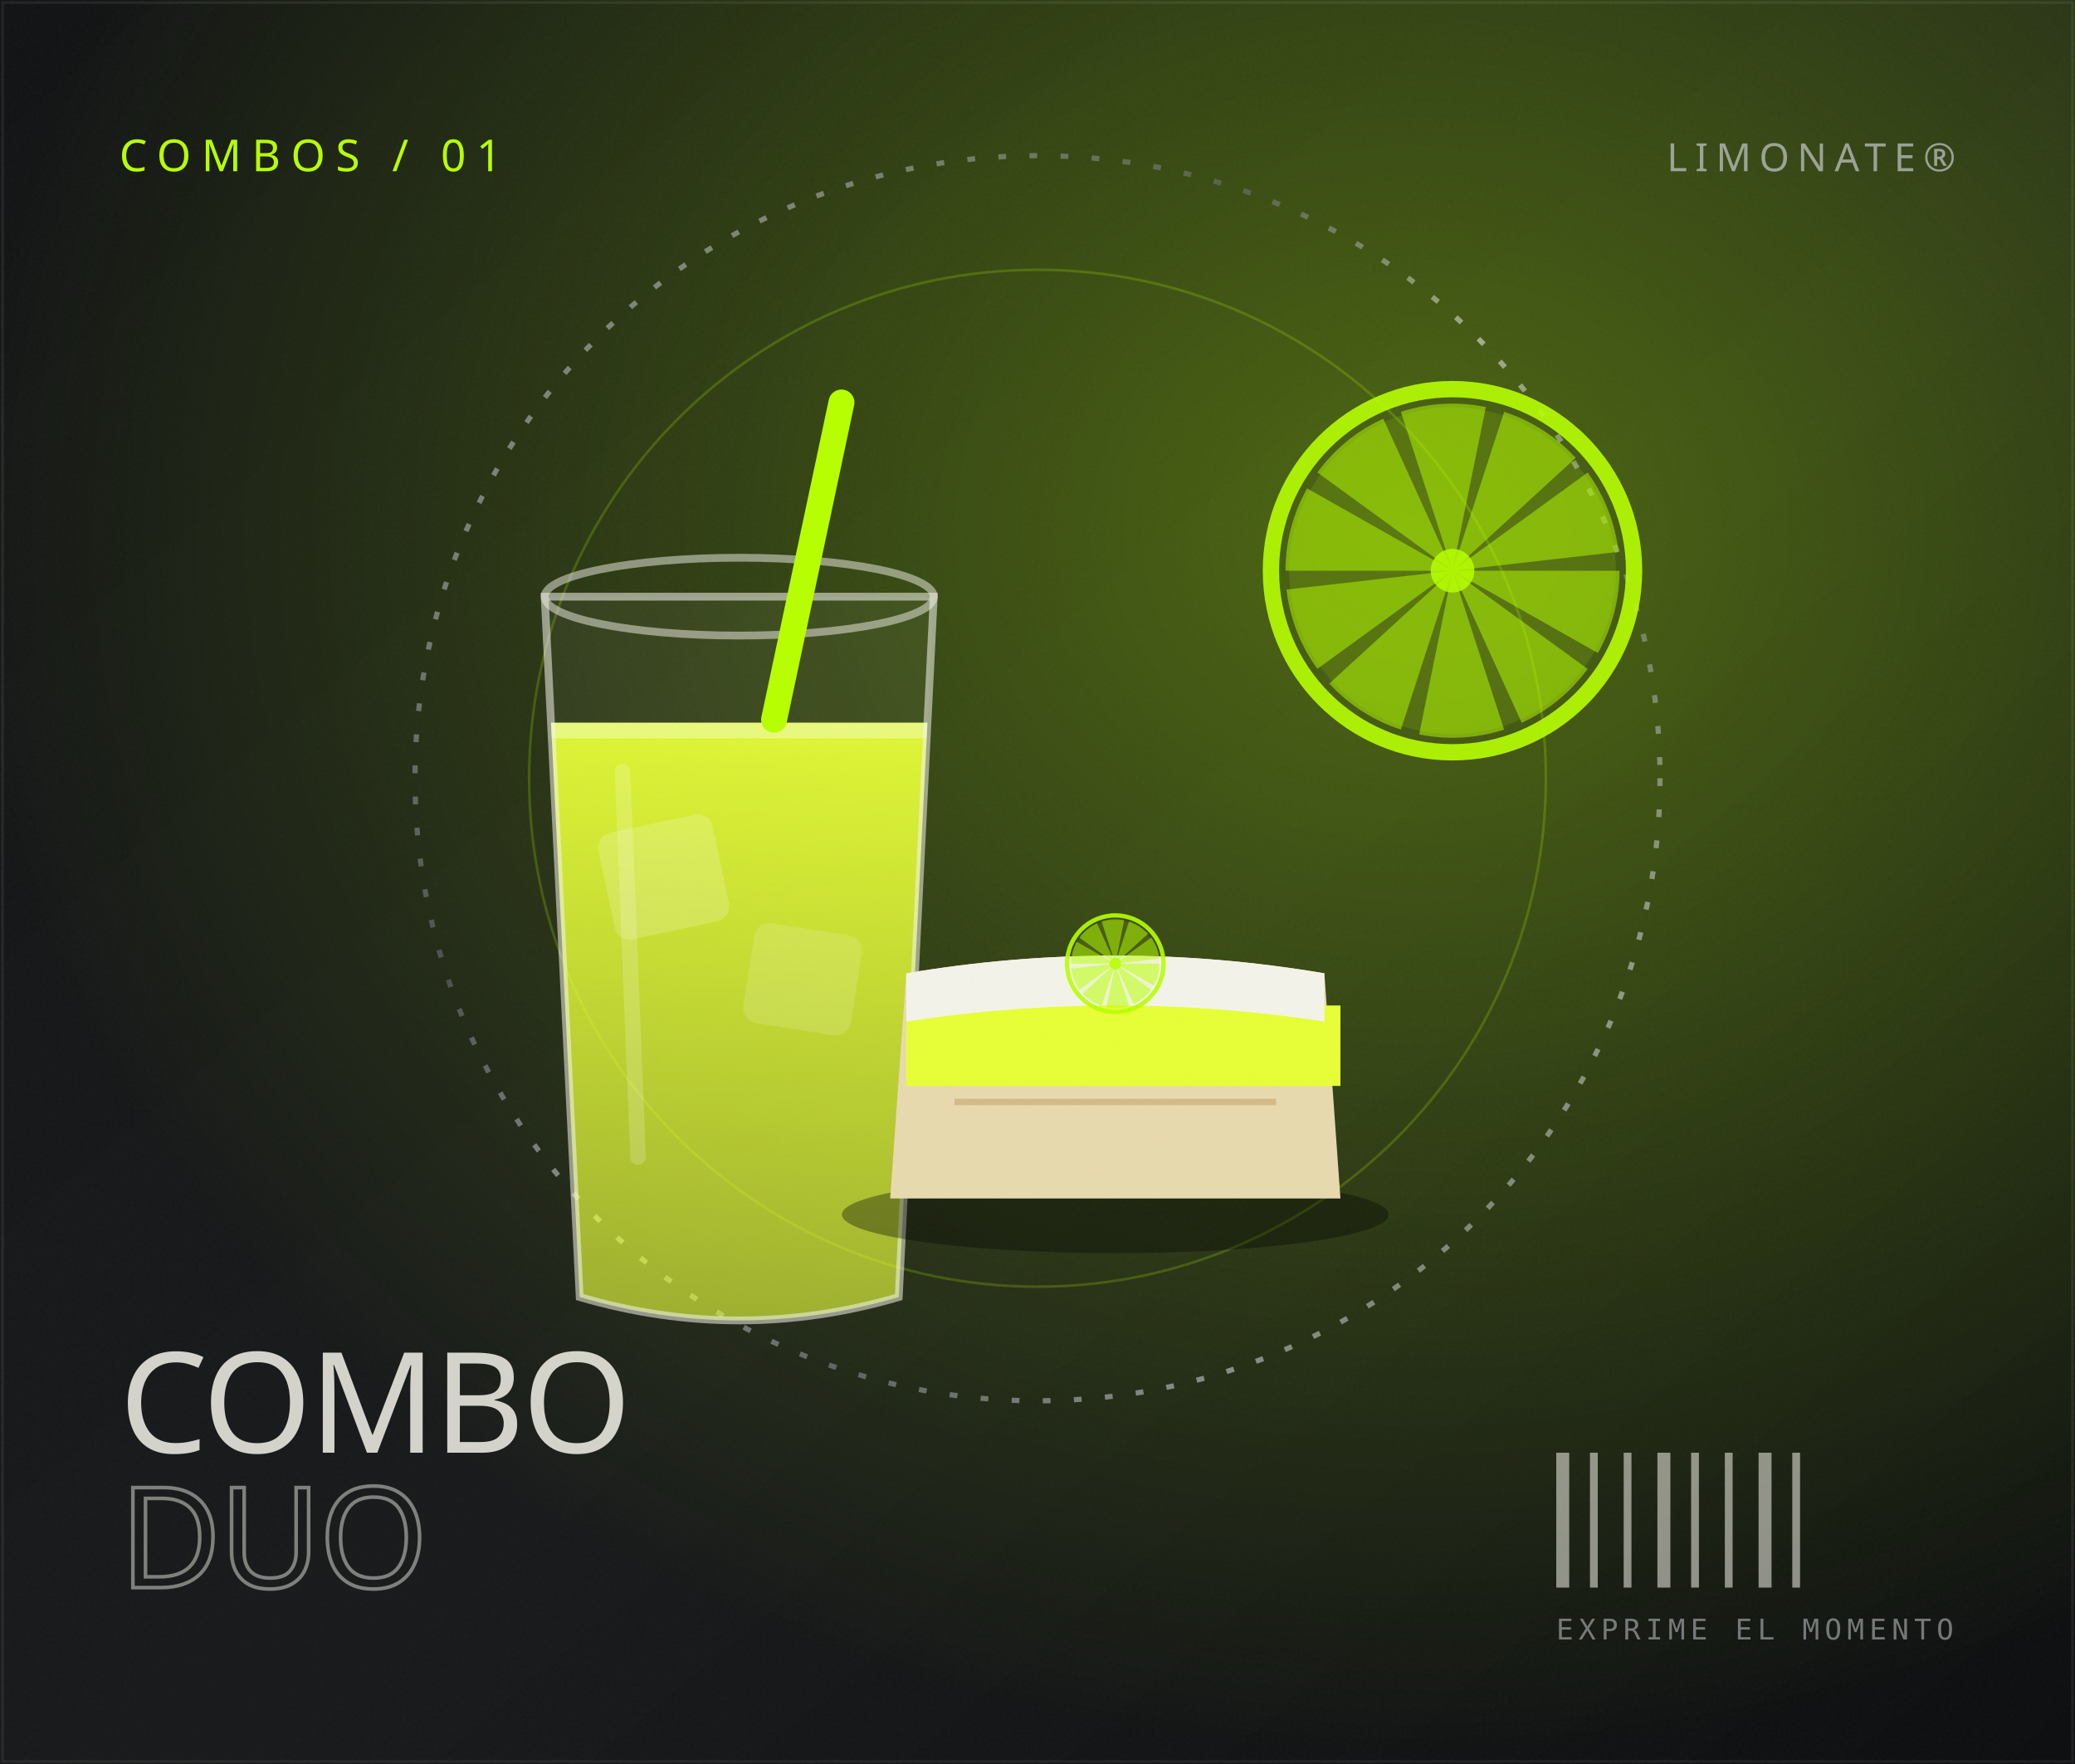
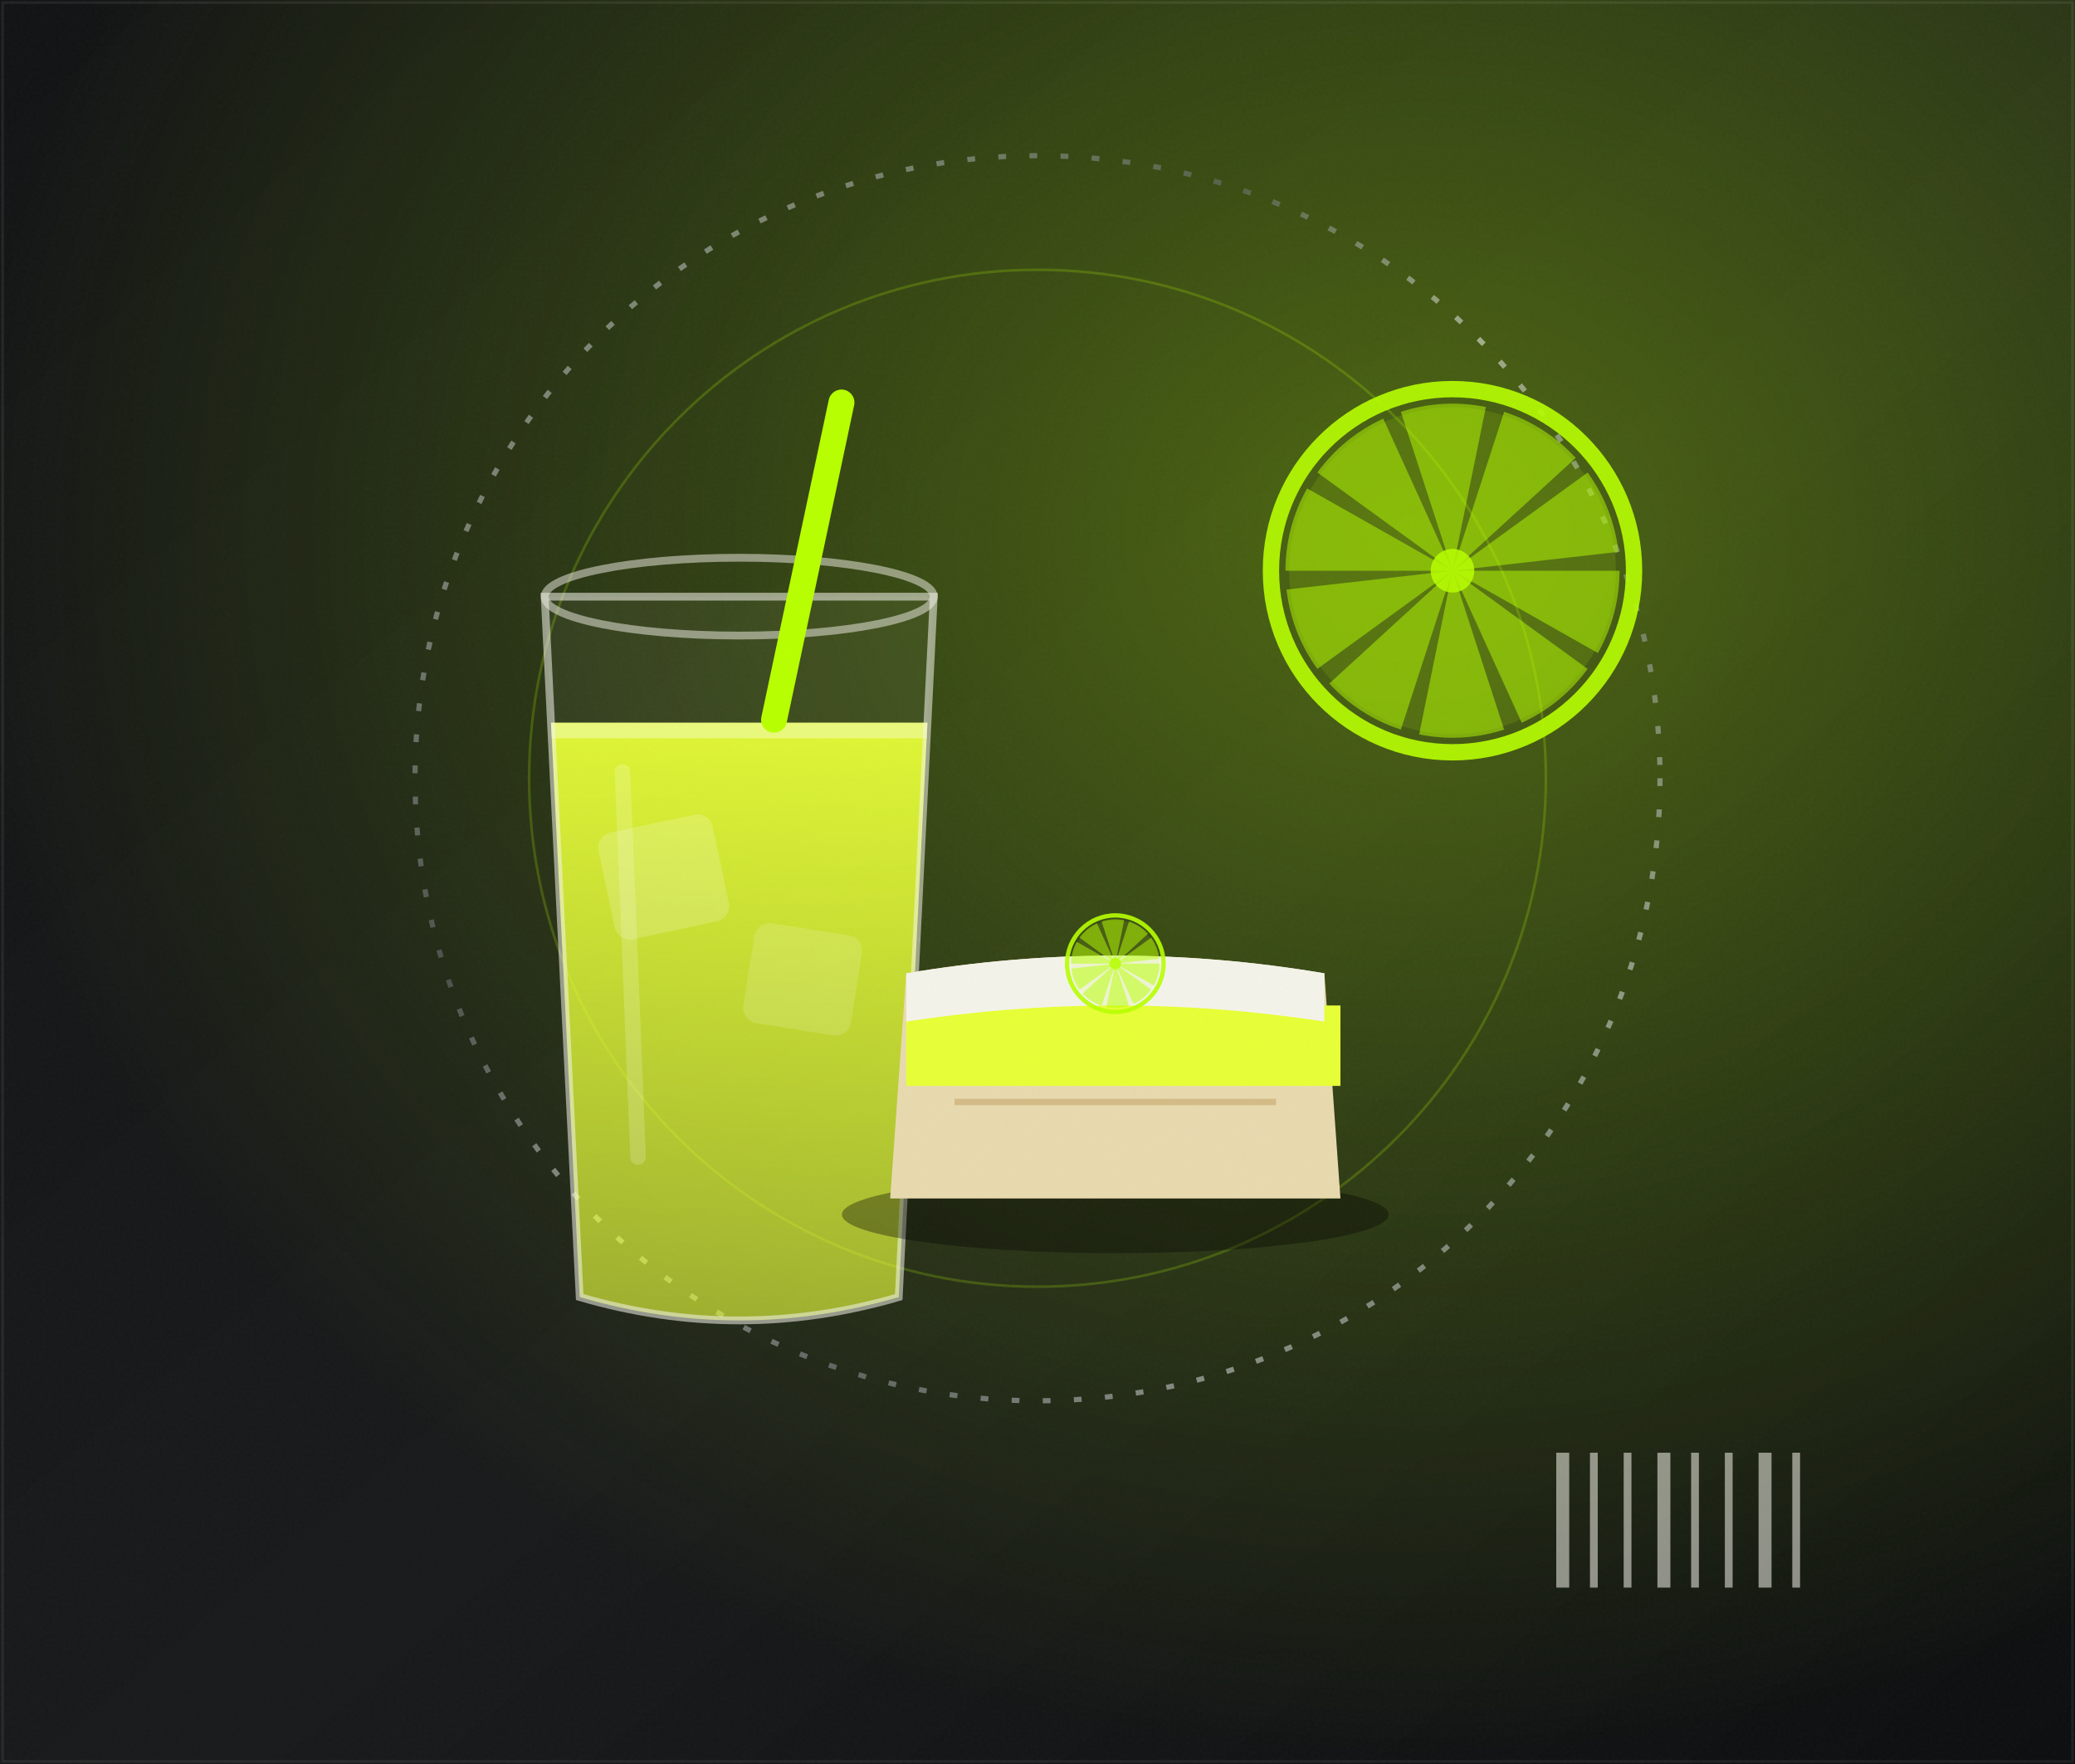
<svg xmlns="http://www.w3.org/2000/svg" viewBox="0 0 800 680" width="800" height="680" role="img" aria-label="COMBO DUO">
  <defs>
    <linearGradient id="chrome" x1="0" y1="0" x2="1" y2="1">
      <stop offset="0" stop-color="#ffffff" />
      <stop offset="0.18" stop-color="#C5C9CC" />
      <stop offset="0.34" stop-color="#6F767C" />
      <stop offset="0.5" stop-color="#FFFFFF" />
      <stop offset="0.66" stop-color="#9AA1A7" />
      <stop offset="0.82" stop-color="#E9EEF1" />
      <stop offset="1" stop-color="#7D848A" />
    </linearGradient>
    <filter id="grain">
      <feTurbulence type="fractalNoise" baseFrequency="0.8" numOctaves="3" result="n" />
      <feColorMatrix in="n" type="saturate" values="0" />
      <feComponentTransfer>
        <feFuncA type="linear" slope="0.06" />
      </feComponentTransfer>
    </filter>
    <radialGradient id="glow" cx="0.68" cy="0.3" r="0.7">
      <stop offset="0" stop-color="#B7FF00" stop-opacity="0.34" />
      <stop offset="1" stop-color="#B7FF00" stop-opacity="0" />
    </radialGradient>
    <linearGradient id="bg" x1="0" y1="0" x2="1" y2="1">
      <stop offset="0" stop-color="#101213" />
      <stop offset="0.55" stop-color="#17191A" />
      <stop offset="1" stop-color="#0B0D0E" />
    </linearGradient>
  </defs>
  <rect width="800" height="680" fill="url(#bg)" />
  <rect width="800" height="680" fill="url(#glow)" />
  <g opacity="0.5">
    <circle cx="400" cy="300" r="240" fill="none" stroke="url(#chrome)" stroke-width="2" stroke-dasharray="3 9" />
    <circle cx="400" cy="300" r="196" fill="none" stroke="#B7FF00" stroke-width="1" opacity="0.4" />
  </g>
-   <text x="46" y="66" fill="#B7FF00" font-family="'Archivo Black','Arial Black',Impact,sans-serif" font-size="17" letter-spacing="4">COMBOS / 01</text>
-   <text x="754" y="66" text-anchor="end" fill="#C5C9CC" font-family="'Archivo Black','Arial Black',Impact,sans-serif" font-size="15" letter-spacing="3" opacity="0.7">LIMONATE®</text>
  <g>
    <defs>
      <clipPath id="clip-210-230">
        <path d="M210 230 L223.5 500 Q285 518 346.5 500 L360 230 Z" />
      </clipPath>
      <linearGradient id="liq-clip-210-230" x1="0" y1="0" x2="0" y2="1">
        <stop offset="0" stop-color="#E7FF36" stop-opacity="0.95" />
        <stop offset="1" stop-color="#E7FF36" stop-opacity="0.55" />
      </linearGradient>
    </defs>
    <path d="M210 230 L223.5 500 Q285 518 346.5 500 L360 230 Z" fill="#ffffff" opacity="0.05" />
    <g clip-path="url(#clip-210-230)">
      <rect x="210" y="278.6" width="150" height="270" fill="url(#liq-clip-210-230)" />
      <rect x="234" y="311" width="45" height="42" rx="6" fill="#ffffff" opacity="0.18" transform="rotate(-12 285 338)" />
      <rect x="288" y="354.2" width="42" height="39" rx="6" fill="#ffffff" opacity="0.14" transform="rotate(9 285 378.5)" />
      <rect x="210" y="278.6" width="150" height="6" fill="#ffffff" opacity="0.35" />
    </g>
    <path d="M210 230 L223.5 500 Q285 518 346.5 500 L360 230 Z" fill="none" stroke="#F4F3EA" stroke-opacity="0.55" stroke-width="3" />
    <ellipse cx="285" cy="230" rx="75" ry="15" fill="none" stroke="#F4F3EA" stroke-opacity="0.5" stroke-width="3" />
    <rect x="303" y="143.6" width="10" height="135" rx="5" fill="#B7FF00" transform="rotate(12 285 230)" />
    <path d="M240 297.5 L246 446" stroke="#ffffff" stroke-opacity="0.18" stroke-width="6" stroke-linecap="round" />
  </g>
  <g opacity="1">
    <circle cx="560" cy="220" r="70" fill="none" stroke="#B7FF00" stroke-width="6.3" opacity="0.9" />
    <circle cx="560" cy="220" r="63" fill="#B7FF00" opacity="0.12" />
    <path d="M560 220 L624.4 220 A64.4 64.4 0 0 1 616.04 251.732 Z" fill="#B7FF00" opacity="0.5" />
    <path d="M560 220 L612.101 257.853 A64.4 64.4 0 0 1 586.686 278.611 Z" fill="#B7FF00" opacity="0.5" />
    <path d="M560 220 L579.901 281.248 A64.4 64.4 0 0 1 547.139 283.103 Z" fill="#B7FF00" opacity="0.5" />
    <path d="M560 220 L540.099 281.248 A64.4 64.4 0 0 1 512.504 263.491 Z" fill="#B7FF00" opacity="0.5" />
    <path d="M560 220 L507.899 257.853 A64.4 64.4 0 0 1 496.011 227.268 Z" fill="#B7FF00" opacity="0.5" />
    <path d="M560 220 L495.6 220 A64.4 64.4 0 0 1 503.96 188.268 Z" fill="#B7FF00" opacity="0.5" />
    <path d="M560 220 L507.899 182.147 A64.4 64.4 0 0 1 533.314 161.389 Z" fill="#B7FF00" opacity="0.5" />
    <path d="M560 220 L540.099 158.752 A64.4 64.4 0 0 1 572.861 156.897 Z" fill="#B7FF00" opacity="0.5" />
    <path d="M560 220 L579.901 158.752 A64.4 64.4 0 0 1 607.496 176.509 Z" fill="#B7FF00" opacity="0.5" />
    <path d="M560 220 L612.101 182.147 A64.4 64.4 0 0 1 623.989 212.732 Z" fill="#B7FF00" opacity="0.5" />
    <circle cx="560" cy="220" r="8.4" fill="#B7FF00" opacity="0.85" />
  </g>
  <g transform="translate(430 400) scale(0.62)">
    <ellipse cx="0" cy="110" rx="170" ry="24" fill="#000" opacity="0.35" />
    <path d="M-140 100 L-130 -40 Q0 -62 130 -40 L140 100 Z" fill="#E8D9AE" />
    <path d="M-130 -20 L140 -20 L140 30 L-130 30 Z" fill="#E7FF36" />
    <path d="M-130 -40 Q0 -62 130 -40 L130 -10 Q0 -30 -130 -10 Z" fill="#F4F3EA" />
    <g opacity="1">
      <circle cx="0" cy="-46" r="30" fill="none" stroke="#B7FF00" stroke-width="2.7" opacity="0.9" />
      <circle cx="0" cy="-46" r="27" fill="#B7FF00" opacity="0.12" />
      <path d="M0 -46 L27.6 -46 A27.6 27.6 0 0 1 24.017 -32.401 Z" fill="#B7FF00" opacity="0.5" />
      <path d="M0 -46 L22.329 -29.777 A27.6 27.6 0 0 1 11.437 -20.881 Z" fill="#B7FF00" opacity="0.5" />
      <path d="M0 -46 L8.529 -19.751 A27.6 27.6 0 0 1 -5.512 -18.956 Z" fill="#B7FF00" opacity="0.5" />
      <path d="M0 -46 L-8.529 -19.751 A27.6 27.6 0 0 1 -20.355 -27.361 Z" fill="#B7FF00" opacity="0.5" />
      <path d="M0 -46 L-22.329 -29.777 A27.6 27.6 0 0 1 -27.424 -42.885 Z" fill="#B7FF00" opacity="0.5" />
      <path d="M0 -46 L-27.6 -46 A27.6 27.6 0 0 1 -24.017 -59.599 Z" fill="#B7FF00" opacity="0.5" />
      <path d="M0 -46 L-22.329 -62.223 A27.6 27.6 0 0 1 -11.437 -71.119 Z" fill="#B7FF00" opacity="0.5" />
      <path d="M0 -46 L-8.529 -72.249 A27.6 27.6 0 0 1 5.512 -73.044 Z" fill="#B7FF00" opacity="0.5" />
      <path d="M0 -46 L8.529 -72.249 A27.6 27.6 0 0 1 20.355 -64.639 Z" fill="#B7FF00" opacity="0.5" />
      <path d="M0 -46 L22.329 -62.223 A27.6 27.6 0 0 1 27.424 -49.115 Z" fill="#B7FF00" opacity="0.5" />
      <circle cx="0" cy="-46" r="3.6" fill="#B7FF00" opacity="0.85" />
    </g>
    <path d="M-100 40 L100 40" stroke="#C5A76A" stroke-width="4" opacity="0.6" />
  </g>
  <g opacity="0.85">
-     <text x="46" y="560" fill="#F4F3EA" font-family="'Archivo Black','Arial Black',Impact,sans-serif" font-size="54" letter-spacing="-1">COMBO</text>
-     <text x="46" y="612" fill="none" stroke="#F4F3EA" stroke-opacity="0.55" stroke-width="1.4" font-family="'Archivo Black','Arial Black',Impact,sans-serif" font-size="54" letter-spacing="-1">DUO</text>
-   </g>
+     </g>
  <g transform="translate(600 560)" opacity="0.55">
    <rect x="0" y="0" width="5" height="52" fill="#F4F3EA" />
    <rect x="13" y="0" width="3" height="52" fill="#F4F3EA" />
    <rect x="26" y="0" width="3" height="52" fill="#F4F3EA" />
    <rect x="39" y="0" width="5" height="52" fill="#F4F3EA" />
    <rect x="52" y="0" width="3" height="52" fill="#F4F3EA" />
    <rect x="65" y="0" width="3" height="52" fill="#F4F3EA" />
    <rect x="78" y="0" width="5" height="52" fill="#F4F3EA" />
    <rect x="91" y="0" width="3" height="52" fill="#F4F3EA" />
-     <text x="0" y="72" fill="#C5C9CC" font-family="monospace" font-size="11" letter-spacing="2">EXPRIME EL MOMENTO</text>
  </g>
  <rect width="800" height="680" filter="url(#grain)" opacity="0.5" />
  <rect x="1" y="1" width="798" height="678" fill="none" stroke="#F4F3EA" stroke-opacity="0.08" />
</svg>
